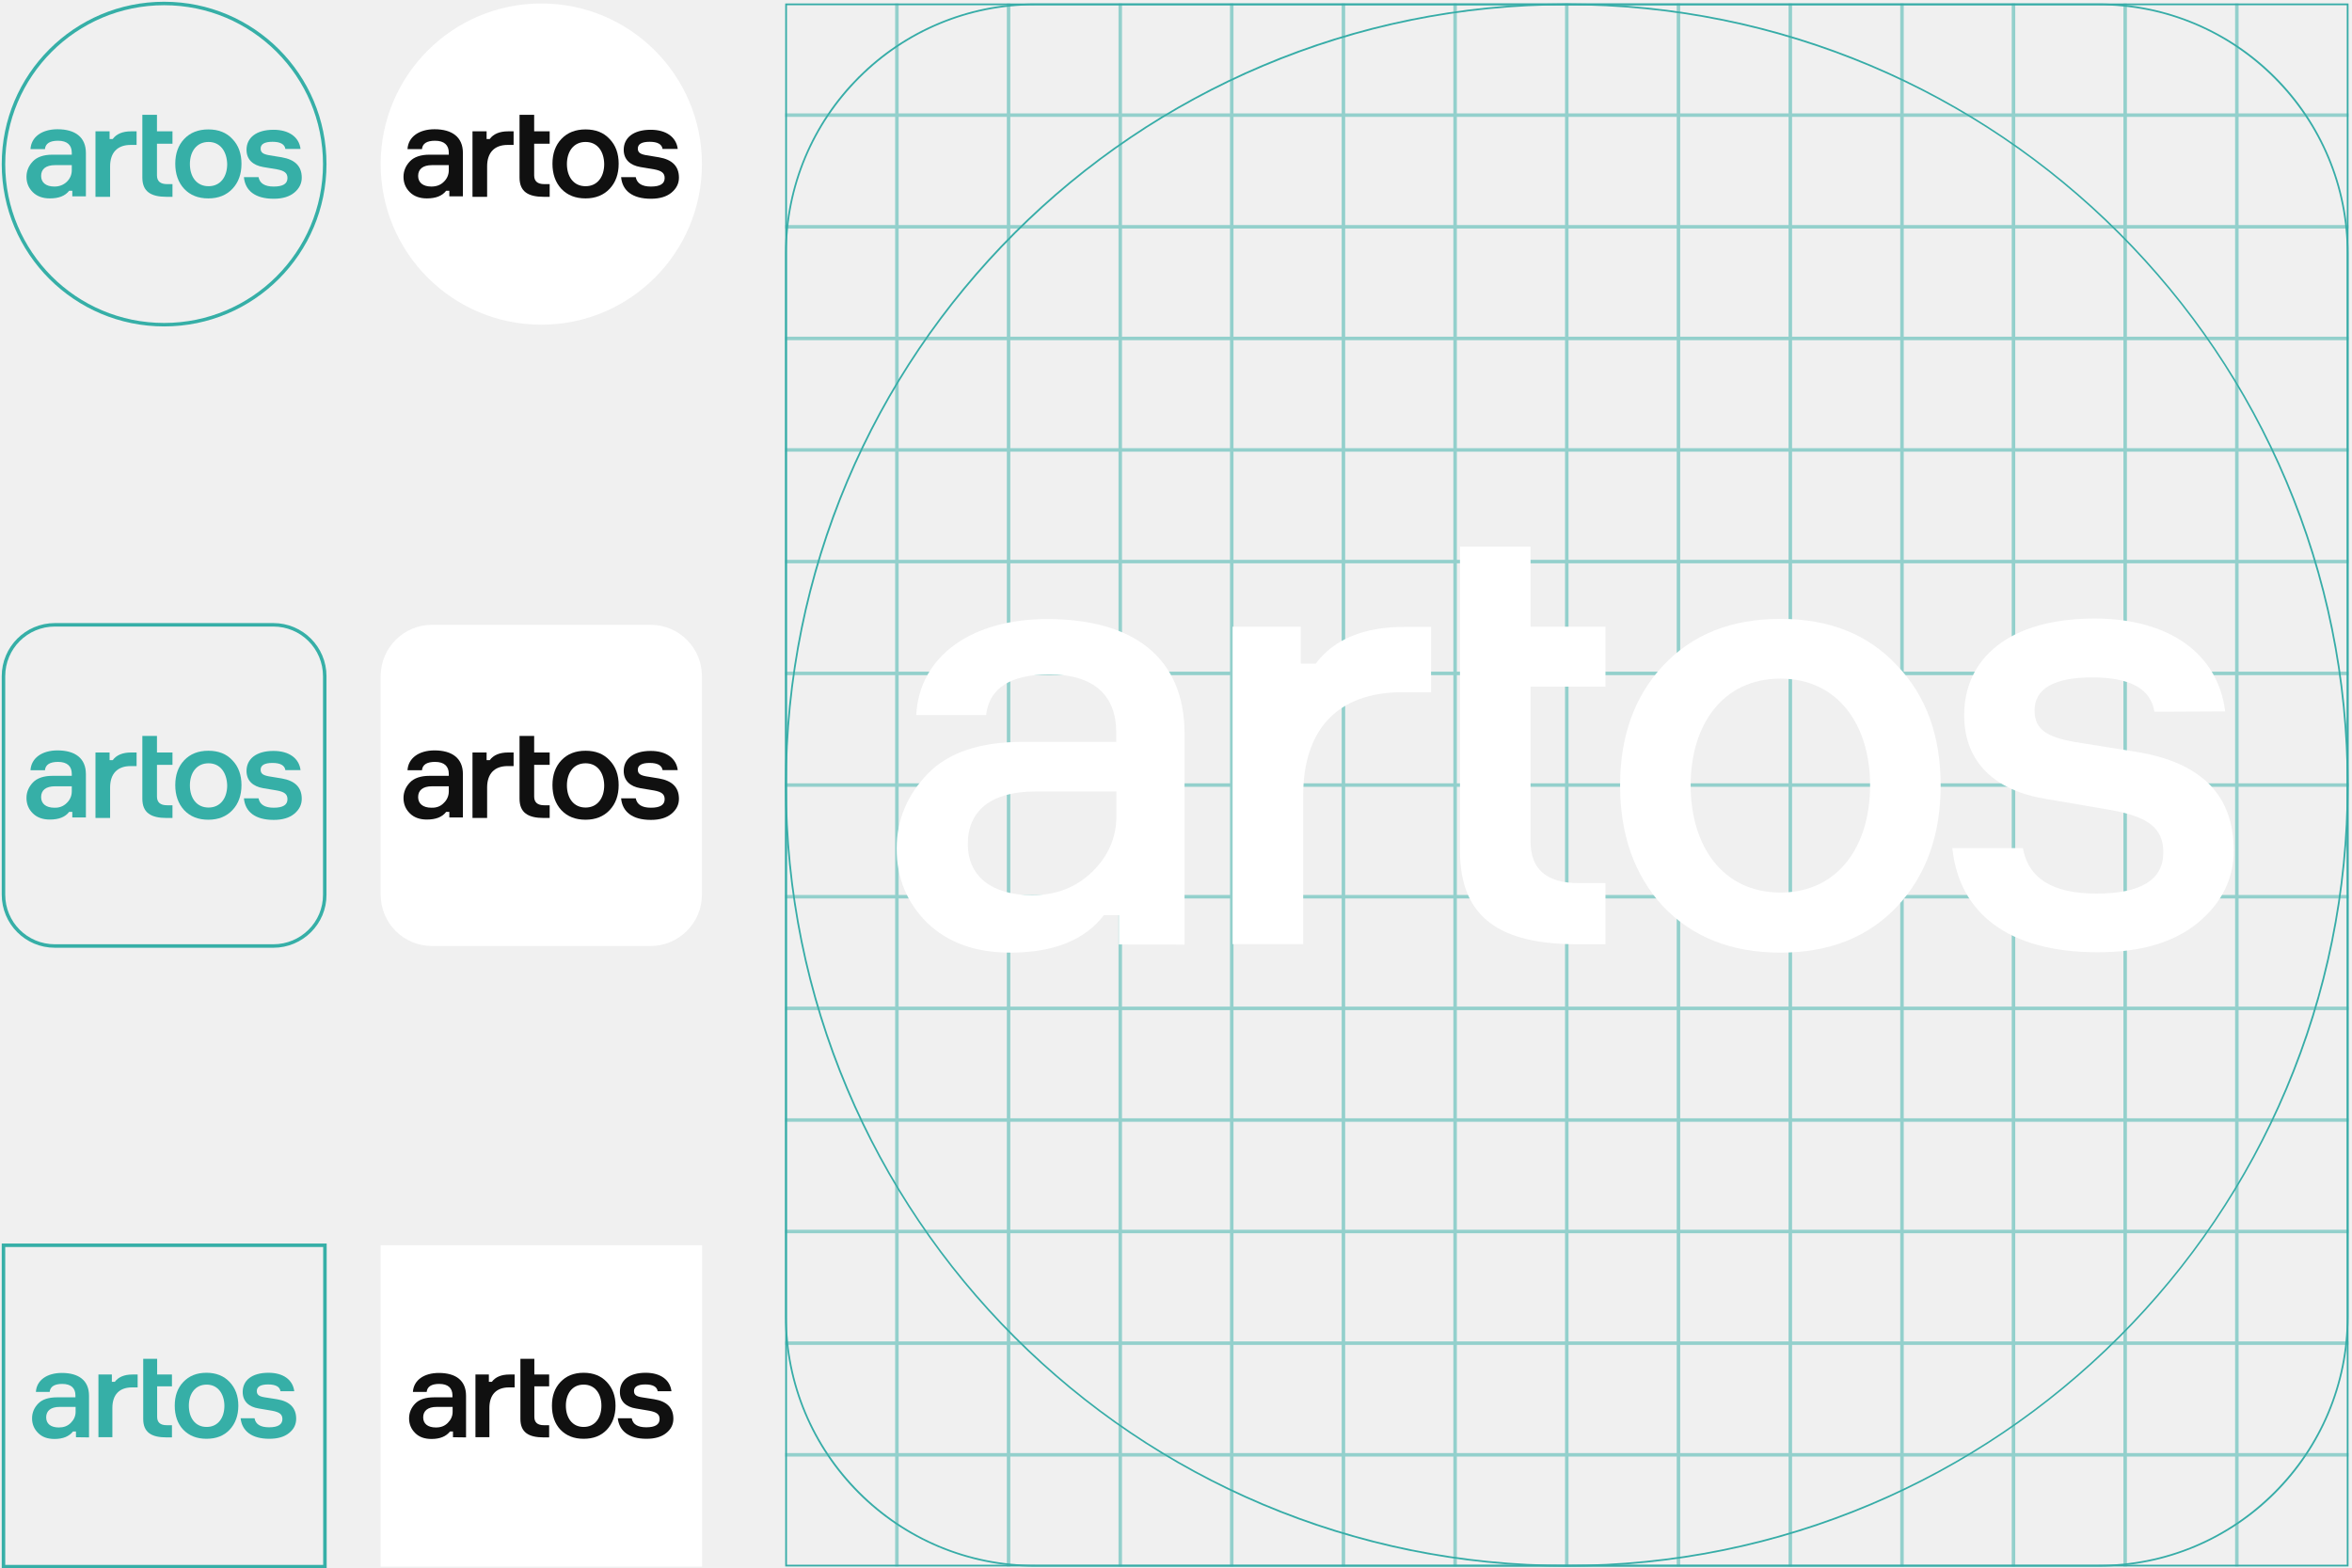
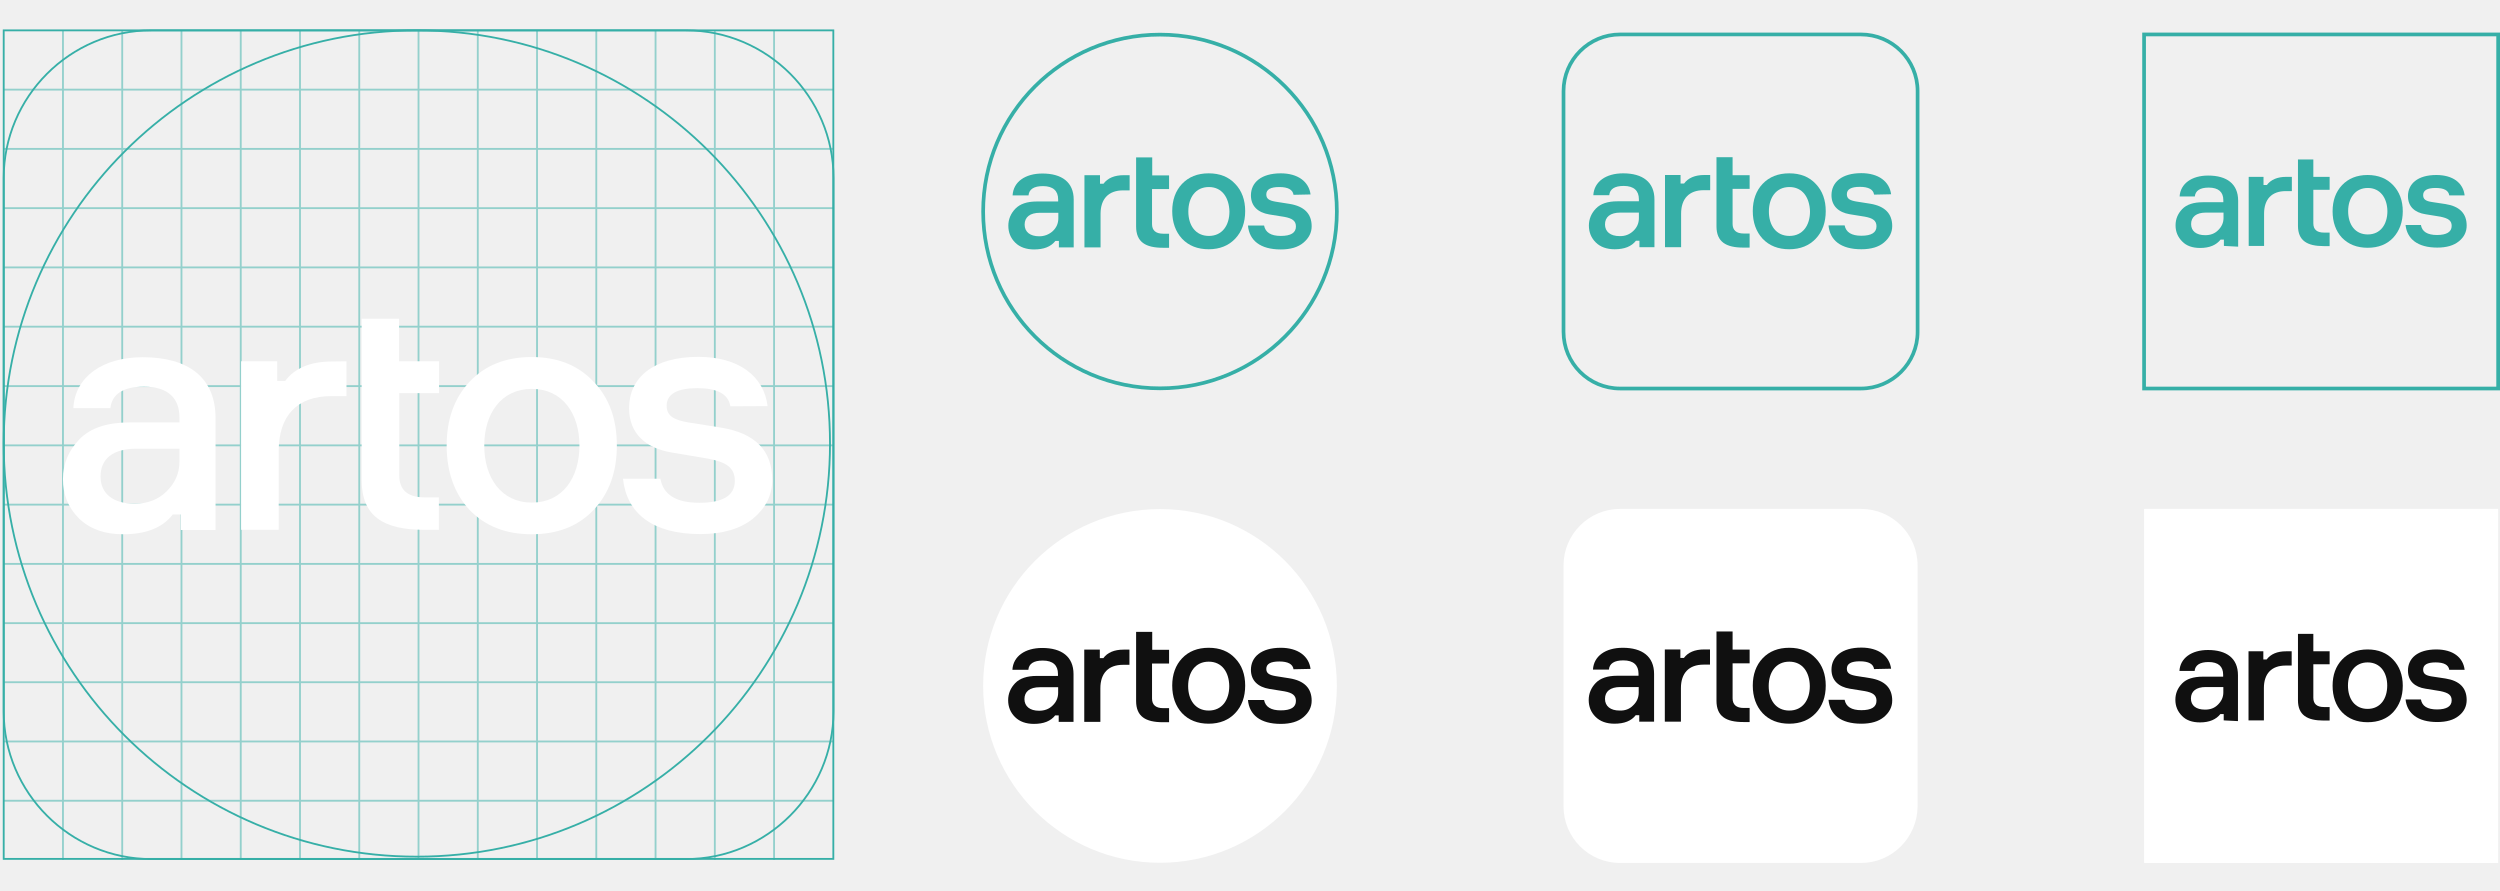
- <svg xmlns="http://www.w3.org/2000/svg" version="1.1" id="clearspace" x="0px" y="0px" viewBox="195 -170 1350 900" style="enable-background:new 195 -170 1350 900;" xml:space="preserve">
+ <svg xmlns="http://www.w3.org/2000/svg" version="1.1" id="clearspace" x="0px" y="0px" viewBox="-74 51 1350 480.9" style="enable-background:new -74 51 1350 480.9;" xml:space="preserve">
  <style type="text/css">
- 	.st0{fill:#36ACA7;}
- 	.st1{opacity:0.5;}
- 	.st2{fill:none;stroke:#36AFA7;stroke-width:2;stroke-miterlimit:10;}
- 	.st3{fill:#FFFFFF;}
- 	.st4{fill:#36AFA7;}
- 	.st5{fill:#101010;}
+ 	.st0{fill:none;stroke:#36AFA7;stroke-width:2;stroke-miterlimit:10;}
+ 	.st1{fill:#36AFA7;}
+ 	.st2{fill:#FFFFFF;}
+ 	.st3{fill:#101010;}
+ 	.st4{opacity:0.5;}
+ 	.st5{fill:none;stroke:#36AFA7;stroke-miterlimit:10;}
</style>
-   <g id="XMLID_31_">
-     <g id="XMLID_1524_">
-       <path id="XMLID_731_" class="st0" d="M1094.3-167c60.4,0,119,11.9,174.3,35.2c53.3,22.5,101.2,54.8,142.3,95.9    c41.1,41.1,73.4,89,95.9,142.3c23.3,55.2,35.2,113.9,35.2,174.3s-11.9,119-35.2,174.3c-22.5,53.3-54.8,101.2-95.9,142.3    c-41.1,41.1-89,73.4-142.3,95.9c-55.2,23.3-113.9,35.2-174.3,35.2c-60.4,0-119-11.9-174.3-35.2c-53.3-22.5-101.2-54.8-142.3-95.9    c-41.1-41.1-73.4-89-95.9-142.3c-23.3-55.2-35.2-113.9-35.2-174.3c0-60.4,11.9-119,35.2-174.3c22.6-53.4,54.9-101.2,96-142.3    c41.1-41.1,89-73.4,142.3-95.9C975.3-155.1,1033.9-167,1094.3-167 M1094.3-168c-247.8,0-448.7,200.9-448.7,448.7    s200.9,448.7,448.7,448.7s448.7-201,448.7-448.7S1342.1-168,1094.3-168L1094.3-168z" />
+   <g>
+     <g id="XMLID_1448_">
+       <circle id="XMLID_739_" class="st0" cx="552.4" cy="165.2" r="95.5" />
    </g>
-     <g id="XMLID_1523_">
-       <path id="XMLID_683_" class="st0" d="M1399.4-167c38.1,0,73.9,14.9,100.8,41.8c26.9,26.9,41.8,62.7,41.8,100.8v610.2    c0,38.1-14.9,73.9-41.8,100.8c-26.9,26.9-62.7,41.8-100.8,41.8H789.2c-38.1,0-73.9-14.9-100.8-41.8    c-26.9-26.9-41.8-62.7-41.8-100.8V-24.4c0-38.1,14.9-73.9,41.8-100.8c26.9-26.9,62.8-41.8,100.8-41.8H1399.4 M1399.4-168H789.2    c-79.3,0-143.6,64.3-143.6,143.6v610.2c0,79.3,64.3,143.6,143.6,143.6h610.2c79.3,0,143.6-64.3,143.6-143.6V-24.4    C1543-103.7,1478.7-168,1399.4-168L1399.4-168z" />
+     <g id="XMLID_1421_">
+       <g id="XMLID_1583_">
+         <path id="XMLID_1643_" class="st1" d="M497.8,184.7v-3.6h-1.9c-2.4,3.1-6.2,4.6-11.5,4.6c-4.2,0-7.7-1.2-10.2-3.7     c-2.5-2.5-3.7-5.5-3.7-9.1c0-3.5,1.3-6.6,3.8-9.2s6.4-3.9,11.6-3.9h11.5v-1.1c0-4.6-2.7-7.2-8.2-7.2c-4.9,0-7.5,1.7-7.8,5h-8.6     c0.4-7.3,6.8-11.8,16.1-11.8c10.5,0,16.9,4.7,16.9,14.1v25.8h-8.1L497.8,184.7L497.8,184.7z M494.5,175.8c2-1.9,3-4.2,3-6.9v-3     h-9.9c-5.5,0-8.3,2.4-8.3,6.4c0,3.9,2.9,6.3,7.9,6.3C490,178.6,492.5,177.6,494.5,175.8z" />
+         <path id="XMLID_1597_" class="st1" d="M536,145.7v8.1h-3.5c-7.9,0-12.2,4.6-12.2,12.7v18.1h-8.7v-39h8.4v4.6h1.9     c2.2-3,5.9-4.6,10.9-4.6H536z" />
+         <path id="XMLID_1595_" class="st1" d="M548.1,145.7h9.2v7.4h-9.2v18.9c0,3.4,2,5.2,6,5.2h3.2v7.6H554c-9.4,0-14.5-3.1-14.5-11.5     v-37.3h8.7V145.7z" />
+         <path id="XMLID_1592_" class="st1" d="M593,179.9c-3.5,3.7-8.3,5.7-14.3,5.7c-6,0-10.8-1.9-14.4-5.7c-3.5-3.8-5.3-8.8-5.3-14.9     c0-6,1.8-11,5.3-14.7c3.6-3.8,8.4-5.7,14.4-5.7c6,0,10.8,1.9,14.3,5.7c3.6,3.7,5.4,8.7,5.4,14.7     C598.4,171.1,596.6,176.1,593,179.9z M578.8,152c-7.2,0-11.1,5.7-11.1,13.2c0,7.5,3.9,13.2,11.1,13.2s11.1-5.7,11.1-13.2     C589.7,157.7,585.9,152,578.8,152z" />
+         <path id="XMLID_1584_" class="st1" d="M624.5,156.2c-0.4-2.8-3-4.2-7.7-4.2c-4.7,0-7,1.3-7,4c0,2.4,1.6,3.3,5,3.9l7.6,1.2     c7.9,1.3,11.9,5.3,11.9,12.1c0,3.4-1.5,6.4-4.5,8.9c-2.9,2.4-6.9,3.6-12.2,3.6c-11.1,0-17-4.9-17.7-12.9h8.7     c0.7,3.7,3.7,5.6,9,5.6c5.5,0,8.2-1.7,8.2-5.1c0-3-1.9-4.4-6.3-5.2l-8.1-1.3c-6.1-1-9.9-4.5-9.9-10.3c0-6.9,5.5-11.9,16.1-11.9     c9.3,0,15.2,4.5,16.1,11.4L624.5,156.2L624.5,156.2z" />
+       </g>
    </g>
-     <g id="XMLID_1478_" class="st1">
-       <line id="XMLID_1522_" class="st2" x1="645.7" y1="665.2" x2="1543" y2="665.2" />
-       <line id="XMLID_1521_" class="st2" x1="645.7" y1="601.1" x2="1543" y2="601.1" />
-       <line id="XMLID_1520_" class="st2" x1="645.7" y1="537" x2="1543" y2="537" />
-       <line id="XMLID_1519_" class="st2" x1="645.7" y1="473" x2="1543" y2="473" />
-       <line id="XMLID_1518_" class="st2" x1="645.7" y1="408.9" x2="1543" y2="408.9" />
-       <line id="XMLID_1517_" class="st2" x1="645.7" y1="344.8" x2="1543" y2="344.8" />
-       <line id="XMLID_1516_" class="st2" x1="645.7" y1="280.7" x2="1543" y2="280.7" />
-       <line id="XMLID_1515_" class="st2" x1="645.7" y1="216.6" x2="1543" y2="216.6" />
-       <line id="XMLID_1514_" class="st2" x1="645.7" y1="152.4" x2="1543" y2="152.4" />
-       <line id="XMLID_1513_" class="st2" x1="645.7" y1="88.3" x2="1543" y2="88.3" />
-       <line id="XMLID_1512_" class="st2" x1="645.7" y1="24.3" x2="1543" y2="24.3" />
-       <line id="XMLID_1511_" class="st2" x1="645.7" y1="-39.8" x2="1543" y2="-39.8" />
-       <line id="XMLID_1497_" class="st2" x1="645.7" y1="-103.9" x2="1543" y2="-103.9" />
-       <line id="XMLID_1496_" class="st2" x1="1478.9" y1="-168" x2="1478.9" y2="729.3" />
-       <line id="XMLID_1495_" class="st2" x1="1414.8" y1="-168" x2="1414.8" y2="729.3" />
-       <line id="XMLID_1491_" class="st2" x1="1350.7" y1="-168" x2="1350.7" y2="729.3" />
-       <line id="XMLID_1490_" class="st2" x1="1286.7" y1="-168" x2="1286.7" y2="729.3" />
-       <line id="XMLID_1489_" class="st2" x1="1222.6" y1="-168" x2="1222.6" y2="729.3" />
-       <line id="XMLID_1487_" class="st2" x1="1158.4" y1="-168" x2="1158.4" y2="729.3" />
-       <line id="XMLID_1486_" class="st2" x1="1094.3" y1="-168" x2="1094.3" y2="729.3" />
-       <line id="XMLID_1485_" class="st2" x1="1030.2" y1="-168" x2="1030.2" y2="729.3" />
-       <line id="XMLID_1483_" class="st2" x1="966.1" y1="-168" x2="966.1" y2="729.3" />
-       <line id="XMLID_1482_" class="st2" x1="902" y1="-168" x2="902" y2="729.3" />
-       <line id="XMLID_1481_" class="st2" x1="838" y1="-168" x2="838" y2="729.3" />
-       <line id="XMLID_1480_" class="st2" x1="773.9" y1="-168" x2="773.9" y2="729.3" />
-       <line id="XMLID_1479_" class="st2" x1="709.8" y1="-168" x2="709.8" y2="729.3" />
+   </g>
+   <g>
+     <g id="XMLID_796_">
+       <path id="XMLID_765_" class="st0" d="M930.9,260.8h-130c-17,0-30.6-13.7-30.6-30.6v-130c0-16.9,13.7-30.6,30.6-30.6h130    c16.9,0,30.6,13.7,30.6,30.6v130C961.5,247.1,947.8,260.8,930.9,260.8z" />
+     </g>
+     <g id="XMLID_757_">
+       <g id="XMLID_1598_">
+         <path id="XMLID_1663_" class="st1" d="M811.3,184.6V181h-1.9c-2.4,3.1-6.2,4.6-11.5,4.6c-4.2,0-7.7-1.2-10.2-3.7     c-2.5-2.5-3.7-5.5-3.7-9.1c0-3.5,1.3-6.6,3.8-9.2s6.4-3.9,11.6-3.9H811v-1.1c0-4.6-2.7-7.2-8.2-7.2c-4.9,0-7.5,1.7-7.8,5h-8.6     c0.4-7.3,6.8-11.8,16.1-11.8c10.5,0,16.9,4.7,16.9,14.1v25.8h-8.1V184.6L811.3,184.6z M808,175.7c2-1.9,3-4.2,3-6.9v-3H801     c-5.5,0-8.3,2.4-8.3,6.4c0,3.9,2.9,6.3,7.9,6.3C803.5,178.6,806,177.6,808,175.7z" />
+         <path id="XMLID_1661_" class="st1" d="M849.5,145.6v8.1H846c-7.9,0-12.2,4.6-12.2,12.7v18.1h-8.7v-39h8.4v4.6h1.9     c2.2-3,5.9-4.6,10.9-4.6H849.5z" />
+         <path id="XMLID_1604_" class="st1" d="M861.6,145.6h9.2v7.4h-9.2v18.9c0,3.4,2,5.2,6,5.2h3.2v7.6h-3.4c-9.4,0-14.5-3.1-14.5-11.5     v-37.3h8.7V145.6z" />
+         <path id="XMLID_1601_" class="st1" d="M906.5,179.9c-3.5,3.7-8.3,5.7-14.3,5.7c-6,0-10.8-1.9-14.4-5.7c-3.5-3.8-5.3-8.8-5.3-14.9     c0-6,1.8-11,5.3-14.7c3.6-3.8,8.4-5.7,14.4-5.7c6,0,10.8,1.9,14.3,5.7c3.6,3.7,5.4,8.7,5.4,14.7     C911.9,171.1,910.1,176.1,906.5,179.9z M892.3,152c-7.2,0-11.1,5.7-11.1,13.2s3.9,13.2,11.1,13.2s11.1-5.7,11.1-13.2     C903.2,157.7,899.4,152,892.3,152z" />
+         <path id="XMLID_1599_" class="st1" d="M938,156.1c-0.4-2.8-3-4.2-7.7-4.2c-4.7,0-7,1.3-7,4c0,2.4,1.6,3.3,5,3.9l7.6,1.2     c7.9,1.3,11.9,5.3,11.9,12.1c0,3.4-1.5,6.4-4.5,8.9c-2.9,2.4-6.9,3.6-12.2,3.6c-11.1,0-17-4.9-17.7-12.9h8.7     c0.7,3.7,3.7,5.6,9,5.6c5.5,0,8.2-1.7,8.2-5.1c0-3-1.9-4.4-6.3-5.2l-8.1-1.3c-6.1-1-9.9-4.5-9.9-10.3c0-6.9,5.5-11.9,16.1-11.9     c9.3,0,15.2,4.5,16.1,11.4L938,156.1L938,156.1z" />
+       </g>
+     </g>
+   </g>
+   <g>
+     <rect id="XMLID_791_" x="1083.8" y="69.6" class="st0" width="191.2" height="191.2" />
+     <g id="XMLID_671_">
+       <g id="XMLID_1631_">
+         <path id="XMLID_1657_" class="st1" d="M1126.9,183.8v-3.4h-1.8c-2.3,2.9-5.9,4.5-11,4.5c-4.1,0-7.4-1.1-9.7-3.5     c-2.4-2.4-3.6-5.3-3.6-8.7s1.2-6.3,3.6-8.8c2.4-2.5,6.2-3.7,11.2-3.7h11v-1.1c0-4.4-2.6-6.8-7.9-6.8c-4.7,0-7.2,1.7-7.5,4.8h-8.2     c0.4-6.9,6.5-11.3,15.4-11.3c10.1,0,16.2,4.5,16.2,13.6v24.8L1126.9,183.8L1126.9,183.8L1126.9,183.8z M1123.8,175.3     c1.9-1.9,2.9-4,2.9-6.6v-2.9h-9.5c-5.2,0-8,2.3-8,6.2c0,3.8,2.8,6,7.6,6C1119.6,178,1121.9,177.2,1123.8,175.3z" />
+         <path id="XMLID_1655_" class="st1" d="M1163.6,146.5v7.7h-3.3c-7.6,0-11.7,4.4-11.7,12.2v17.4h-8.3v-37.3h8v4.4h1.8     c2.2-2.9,5.7-4.4,10.5-4.4H1163.6L1163.6,146.5z" />
+         <path id="XMLID_1653_" class="st1" d="M1175.2,146.5h8.8v7h-8.8v18.1c0,3.3,1.9,5,5.7,5h3.1v7.3h-3.2c-9,0-13.9-3-13.9-11v-35.8     h8.3V146.5z" />
+         <path id="XMLID_1634_" class="st1" d="M1218.3,179.4c-3.4,3.6-8,5.4-13.8,5.4c-5.8,0-10.4-1.9-13.8-5.4     c-3.4-3.6-5.1-8.5-5.1-14.3c0-5.8,1.7-10.5,5.1-14.1c3.4-3.6,8-5.5,13.8-5.5c5.8,0,10.4,1.9,13.8,5.5s5.2,8.3,5.2,14.1     C1223.5,170.9,1221.7,175.7,1218.3,179.4z M1204.6,152.5c-6.8,0-10.6,5.5-10.6,12.5c0,7.2,3.7,12.6,10.6,12.6s10.6-5.5,10.6-12.6     C1215.1,158,1211.4,152.5,1204.6,152.5z" />
+         <path id="XMLID_1632_" class="st1" d="M1248.6,156.5c-0.4-2.7-2.9-4-7.4-4c-4.5,0-6.7,1.3-6.7,3.9c0,2.3,1.5,3.2,4.8,3.7l7.3,1.1     c7.6,1.2,11.4,5.1,11.4,11.6c0,3.3-1.3,6.2-4.2,8.5c-2.8,2.3-6.7,3.4-11.7,3.4c-10.6,0-16.3-4.7-17.1-12.2h8.3     c0.6,3.6,3.5,5.4,8.7,5.4c5.2,0,7.9-1.7,7.9-4.9c0-2.9-1.8-4.1-6.1-5l-8-1.3c-5.9-0.9-9.5-4.2-9.5-9.8c0-6.7,5.3-11.4,15.3-11.4     c8.9,0,14.5,4.2,15.3,11L1248.6,156.5L1248.6,156.5z" />
+       </g>
+     </g>
+   </g>
+   <g>
+     <g id="XMLID_669_">
+       <circle id="XMLID_670_" class="st2" cx="552.4" cy="421.4" r="95.5" />
+     </g>
+     <g id="XMLID_662_">
+       <g id="XMLID_663_">
+         <path id="XMLID_668_" class="st3" d="M497.7,440.9v-3.6h-1.9c-2.4,3.1-6.2,4.6-11.5,4.6c-4.2,0-7.7-1.2-10.2-3.7     s-3.7-5.5-3.7-9.1c0-3.5,1.3-6.6,3.8-9.2c2.5-2.6,6.4-3.9,11.6-3.9h11.5v-1.1c0-4.6-2.7-7.2-8.2-7.2c-4.9,0-7.5,1.7-7.8,5h-8.6     c0.4-7.3,6.8-11.8,16.1-11.8c10.5,0,16.9,4.7,16.9,14.1v25.8h-8.1L497.7,440.9L497.7,440.9z M494.4,432c2-1.9,3-4.2,3-6.9v-3     h-9.9c-5.5,0-8.3,2.4-8.3,6.4c0,3.9,2.9,6.3,7.9,6.3C490,434.8,492.5,433.9,494.4,432z" />
+         <path id="XMLID_667_" class="st3" d="M535.9,401.9v8.1h-3.5c-7.9,0-12.2,4.6-12.2,12.7v18.1h-8.7v-39h8.4v4.6h1.9     c2.2-3,5.9-4.6,10.9-4.6H535.9z" />
+         <path id="XMLID_666_" class="st3" d="M548.1,401.9h9.2v7.4h-9.2v18.9c0,3.4,2,5.2,6,5.2h3.2v7.6H554c-9.4,0-14.5-3.1-14.5-11.5     v-37.3h8.7V401.9z" />
+         <path id="XMLID_665_" class="st3" d="M593,436.1c-3.5,3.7-8.3,5.7-14.3,5.7s-10.8-1.9-14.4-5.7c-3.5-3.8-5.3-8.8-5.3-14.9     c0-6,1.8-11,5.3-14.7c3.6-3.8,8.4-5.7,14.4-5.7c6,0,10.8,1.9,14.3,5.7c3.6,3.7,5.4,8.7,5.4,14.7     C598.4,427.3,596.6,432.3,593,436.1z M578.7,408.3c-7.2,0-11.1,5.7-11.1,13.2c0,7.5,3.9,13.2,11.1,13.2s11.1-5.7,11.1-13.2     C589.7,414,585.9,408.3,578.7,408.3z" />
+         <path id="XMLID_664_" class="st3" d="M624.5,412.4c-0.4-2.8-3-4.2-7.7-4.2c-4.7,0-7,1.3-7,4c0,2.4,1.6,3.3,5,3.9l7.6,1.2     c7.9,1.3,11.9,5.3,11.9,12.1c0,3.4-1.5,6.4-4.5,8.9c-2.9,2.4-6.9,3.6-12.2,3.6c-11.1,0-17-4.9-17.7-12.9h8.7     c0.7,3.7,3.7,5.6,9,5.6c5.5,0,8.2-1.7,8.2-5.1c0-3-1.9-4.4-6.3-5.2l-8.1-1.3c-6.1-1-9.9-4.5-9.9-10.3c0-6.9,5.5-11.9,16.1-11.9     c9.3,0,15.2,4.5,16.1,11.4L624.5,412.4L624.5,412.4z" />
+       </g>
+     </g>
+   </g>
+   <g>
+     <g id="XMLID_660_">
+       <path id="XMLID_661_" class="st2" d="M930.9,517h-130c-17,0-30.6-13.7-30.6-30.6v-130c0-16.9,13.7-30.6,30.6-30.6h130    c16.9,0,30.6,13.7,30.6,30.6v130C961.4,503.3,947.7,517,930.9,517z" />
+     </g>
+     <g id="XMLID_18_">
+       <g id="XMLID_10_">
+         <path id="XMLID_659_" class="st3" d="M811.2,440.8v-3.6h-1.9c-2.4,3.1-6.2,4.6-11.5,4.6c-4.2,0-7.7-1.2-10.2-3.7     s-3.7-5.5-3.7-9.1c0-3.5,1.3-6.6,3.8-9.2c2.5-2.6,6.4-3.9,11.6-3.9h11.5v-1.1c0-4.6-2.7-7.2-8.2-7.2c-4.9,0-7.5,1.7-7.8,5h-8.6     c0.4-7.3,6.8-11.8,16.1-11.8c10.5,0,16.9,4.7,16.9,14.1v25.8h-8.1L811.2,440.8L811.2,440.8z M807.9,431.9c2-1.9,3-4.2,3-6.9v-3     h-9.9c-5.5,0-8.3,2.4-8.3,6.4c0,3.9,2.9,6.3,7.9,6.3C803.5,434.8,806,433.9,807.9,431.9z" />
+         <path id="XMLID_658_" class="st3" d="M849.4,401.8v8.1h-3.5c-7.9,0-12.2,4.6-12.2,12.7v18.1H825v-39h8.4v4.6h1.9     c2.2-3,5.9-4.6,10.9-4.6H849.4z" />
+         <path id="XMLID_657_" class="st3" d="M861.6,401.8h9.2v7.4h-9.2v18.9c0,3.4,2,5.2,6,5.2h3.2v7.6h-3.4c-9.4,0-14.5-3.1-14.5-11.5     V392h8.7V401.8z" />
+         <path id="XMLID_627_" class="st3" d="M906.5,436.1c-3.5,3.7-8.3,5.7-14.3,5.7s-10.8-1.9-14.4-5.7c-3.5-3.8-5.3-8.8-5.3-14.9     c0-6,1.8-11,5.3-14.7c3.6-3.8,8.4-5.7,14.4-5.7c6,0,10.8,1.9,14.3,5.7c3.6,3.7,5.4,8.7,5.4,14.7     C911.9,427.3,910.1,432.3,906.5,436.1z M892.2,408.3c-7.2,0-11.1,5.7-11.1,13.2s3.9,13.2,11.1,13.2s11.1-5.7,11.1-13.2     C903.2,414,899.4,408.3,892.2,408.3z" />
+         <path id="XMLID_625_" class="st3" d="M938,412.3c-0.4-2.8-3-4.2-7.7-4.2c-4.7,0-7,1.3-7,4c0,2.4,1.6,3.3,5,3.9l7.6,1.2     c7.9,1.3,11.9,5.3,11.9,12.1c0,3.4-1.5,6.4-4.5,8.9c-2.9,2.4-6.9,3.6-12.2,3.6c-11.1,0-17-4.9-17.7-12.9h8.7     c0.7,3.7,3.7,5.6,9,5.6c5.5,0,8.2-1.7,8.2-5.1c0-3-1.9-4.4-6.3-5.2l-8.1-1.3c-6.1-1-9.9-4.5-9.9-10.3c0-6.9,5.5-11.9,16.1-11.9     c9.3,0,15.2,4.5,16.1,11.4L938,412.3L938,412.3z" />
+       </g>
+     </g>
+   </g>
+   <g>
+     <rect id="XMLID_16_" x="1083.8" y="325.8" class="st2" width="191.2" height="191.2" />
+     <g id="XMLID_1_">
+       <g id="XMLID_5_">
+         <path id="XMLID_9_" class="st3" d="M1126.8,440v-3.4h-1.8c-2.3,2.9-5.9,4.5-11,4.5c-4.1,0-7.4-1.1-9.7-3.5     c-2.4-2.4-3.6-5.3-3.6-8.7c0-3.4,1.2-6.3,3.6-8.8c2.4-2.5,6.2-3.7,11.2-3.7h11v-1.1c0-4.4-2.6-6.8-7.9-6.8     c-4.7,0-7.2,1.7-7.5,4.8h-8.2c0.4-6.9,6.5-11.3,15.4-11.3c10.1,0,16.2,4.5,16.2,13.6v24.8L1126.8,440L1126.8,440L1126.8,440z      M1123.7,431.5c1.9-1.9,2.9-4,2.9-6.6V422h-9.5c-5.2,0-8,2.3-8,6.2c0,3.8,2.8,6,7.6,6C1119.6,434.2,1121.8,433.4,1123.7,431.5z" />
+         <path id="XMLID_6_" class="st3" d="M1163.5,402.7v7.7h-3.3c-7.6,0-11.7,4.4-11.7,12.2V440h-8.3v-37.3h8v4.4h1.8     c2.2-2.9,5.7-4.4,10.5-4.4H1163.5L1163.5,402.7z" />
+         <path id="XMLID_7_" class="st3" d="M1175.2,402.7h8.8v7h-8.8v18.1c0,3.3,1.9,5,5.7,5h3.1v7.3h-3.2c-9,0-13.9-3-13.9-11v-35.8h8.3     V402.7z" />
+         <path id="XMLID_8_" class="st3" d="M1218.3,435.6c-3.4,3.6-8,5.4-13.8,5.4s-10.4-1.9-13.8-5.4c-3.4-3.6-5.1-8.5-5.1-14.3     c0-5.8,1.7-10.5,5.1-14.1c3.4-3.6,8-5.5,13.8-5.5s10.4,1.9,13.8,5.5c3.4,3.6,5.2,8.3,5.2,14.1     C1223.5,427.1,1221.7,431.9,1218.3,435.6z M1204.5,408.7c-6.8,0-10.6,5.5-10.6,12.5c0,7.2,3.7,12.6,10.6,12.6s10.6-5.5,10.6-12.6     C1215.1,414.2,1211.4,408.7,1204.5,408.7z" />
+         <path id="XMLID_12_" class="st3" d="M1248.6,412.7c-0.4-2.7-2.9-4-7.4-4c-4.5,0-6.7,1.3-6.7,3.9c0,2.3,1.5,3.2,4.8,3.7l7.3,1.1     c7.6,1.2,11.4,5.1,11.4,11.6c0,3.3-1.3,6.2-4.2,8.5c-2.8,2.3-6.7,3.4-11.7,3.4c-10.6,0-16.3-4.7-17.1-12.2h8.3     c0.6,3.6,3.5,5.4,8.7,5.4c5.2,0,7.9-1.7,7.9-4.9c0-2.9-1.8-4.1-6.1-5l-8-1.3c-5.9-0.9-9.5-4.2-9.5-9.8c0-6.7,5.3-11.4,15.3-11.4     c8.9,0,14.5,4.2,15.3,11L1248.6,412.7L1248.6,412.7z" />
+       </g>
+     </g>
+   </g>
+   <g>
+     <g id="XMLID_1478_" class="st4">
+       <line id="XMLID_1522_" class="st5" x1="-72" y1="483.4" x2="376" y2="483.4" />
+       <line id="XMLID_1521_" class="st5" x1="-72" y1="451.4" x2="376" y2="451.4" />
+       <line id="XMLID_1520_" class="st5" x1="-72" y1="419.4" x2="376" y2="419.4" />
+       <line id="XMLID_1519_" class="st5" x1="-72" y1="387.5" x2="376" y2="387.5" />
+       <line id="XMLID_1518_" class="st5" x1="-72" y1="355.5" x2="376" y2="355.5" />
+       <line id="XMLID_1517_" class="st5" x1="-72" y1="323.5" x2="376" y2="323.5" />
+       <line id="XMLID_1516_" class="st5" x1="-72" y1="291.5" x2="376" y2="291.5" />
+       <line id="XMLID_1515_" class="st5" x1="-72" y1="259.5" x2="376" y2="259.5" />
+       <line id="XMLID_1514_" class="st5" x1="-72" y1="227.4" x2="376" y2="227.4" />
+       <line id="XMLID_1513_" class="st5" x1="-72" y1="195.4" x2="376" y2="195.4" />
+       <line id="XMLID_1512_" class="st5" x1="-72" y1="163.4" x2="376" y2="163.4" />
+       <line id="XMLID_1511_" class="st5" x1="-72" y1="131.4" x2="376" y2="131.4" />
+       <line id="XMLID_1497_" class="st5" x1="-72" y1="99.4" x2="376" y2="99.4" />
+       <line id="XMLID_1496_" class="st5" x1="344" y1="67.4" x2="344" y2="515.4" />
+       <line id="XMLID_1495_" class="st5" x1="312" y1="67.4" x2="312" y2="515.4" />
+       <line id="XMLID_1491_" class="st5" x1="280" y1="67.4" x2="280" y2="515.4" />
+       <line id="XMLID_1490_" class="st5" x1="248" y1="67.4" x2="248" y2="515.4" />
+       <line id="XMLID_1489_" class="st5" x1="216" y1="67.4" x2="216" y2="515.4" />
+       <line id="XMLID_1487_" class="st5" x1="184" y1="67.4" x2="184" y2="515.4" />
+       <line id="XMLID_1486_" class="st5" x1="152" y1="67.4" x2="152" y2="515.4" />
+       <line id="XMLID_1485_" class="st5" x1="120" y1="67.4" x2="120" y2="515.4" />
+       <line id="XMLID_1483_" class="st5" x1="88" y1="67.4" x2="88" y2="515.4" />
+       <line id="XMLID_1482_" class="st5" x1="56" y1="67.4" x2="56" y2="515.4" />
+       <line id="XMLID_1481_" class="st5" x1="24" y1="67.4" x2="24" y2="515.4" />
+       <line id="XMLID_1480_" class="st5" x1="-8" y1="67.4" x2="-8" y2="515.4" />
+       <line id="XMLID_1479_" class="st5" x1="-40" y1="67.4" x2="-40" y2="515.4" />
    </g>
    <g id="XMLID_1451_">
      <g id="XMLID_1575_">
-         <path id="XMLID_1648_" class="st3" d="M837.2,372.2v-16.8h-8.6c-11.1,14.4-29,21.5-53.7,21.5c-20,0-35.8-5.7-47.7-17.1     c-11.9-11.9-17.5-25.8-17.5-42.7c0-16.5,6.1-30.8,17.9-43c11.9-12.2,30.1-18.2,54.4-18.2h53.7v-5.4c0-21.1-12.6-33.3-38.3-33.3     c-22.4,0-34.6,7.8-36.4,23.3h-40.1c1.8-34,31.9-55.1,75.2-55.1c49.1,0,78.8,21.8,78.8,65.9v121L837.2,372.2L837.2,372.2z      M821.8,330.6c9.3-9,14-19.7,14-32.2v-14h-46.6c-25.4,0-38.7,11.1-38.7,30.1c0,18.6,13.7,29.4,36.9,29.4     C801,343.9,812.5,339.6,821.8,330.6z" />
-         <path id="XMLID_1646_" class="st3" d="M1016.4,189.8v37.6h-16.5c-36.9,0-56.9,21.1-56.9,59.4V372h-40.5V189.8h39.1V211h8.6     c10.4-14,27.6-21.1,50.8-21.1h15.4V189.8z" />
-         <path id="XMLID_1581_" class="st3" d="M1073.5,189.8h43v34.4h-43V313c0,16.2,9.3,24,27.9,24h15.1v35.1h-15.8     c-44.1,0-67.7-14.7-67.7-53.7V143.8h40.5V189.8L1073.5,189.8z" />
-         <path id="XMLID_1578_" class="st3" d="M1283.9,350.4c-16.5,17.5-38.7,26.5-67,26.5s-50.5-9-67.3-26.5     c-16.5-17.9-24.7-41.2-24.7-69.5s8.3-51.2,24.7-68.8c16.8-17.9,39.1-26.8,67.3-26.8c28.3,0,50.5,9,67,26.8     c16.8,17.5,25,40.5,25,68.8S1300.7,332.4,1283.9,350.4z M1216.9,219.6c-33.3,0-51.5,26.8-51.5,61.2c0,34.7,18.2,61.6,51.5,61.6     c33.3,0,51.5-26.8,51.5-61.6C1268.4,246.5,1250.2,219.6,1216.9,219.6z" />
-         <path id="XMLID_1576_" class="st3" d="M1431.6,238.6c-2.2-13.3-14-19.7-35.8-19.7c-21.8,0-33,6.5-33,18.9     c0,11.1,7.2,15.4,23.3,18.2l35.5,5.7c36.9,6.1,55.5,24.7,55.5,56.6c0,16.2-6.8,30.1-20.7,41.6c-13.7,11.1-32.6,16.8-57.3,16.8     c-51.5,0-79.6-22.5-83.5-59.8h40.5c3.2,17.5,17.1,26.1,42.3,26.1c25.4,0,38.3-7.9,38.3-23.6c0-14-8.6-20.4-29.7-24.3l-38-6.5     c-28.6-4.7-46.6-20.7-46.6-48c0-32.6,25.8-55.5,74.9-55.5c43.4,0,70.9,20.7,74.9,53.3L1431.6,238.6L1431.6,238.6z" />
+         <path id="XMLID_1648_" class="st2" d="M23.6,337.2v-8.4h-4.3c-5.5,7.2-14.5,10.7-26.8,10.7c-10,0-17.9-2.8-23.8-8.5     c-5.9-5.9-8.7-12.9-8.7-21.3c0-8.2,3-15.4,8.9-21.5c5.9-6.1,15-9.1,27.2-9.1h26.8v-2.7c0-10.5-6.3-16.6-19.1-16.6     c-11.2,0-17.3,3.9-18.2,11.6h-20c0.9-17,15.9-27.5,37.5-27.5c24.5,0,39.3,10.9,39.3,32.9v60.4L23.6,337.2L23.6,337.2z      M15.9,316.4c4.6-4.5,7-9.8,7-16.1v-7H-0.4c-12.7,0-19.3,5.5-19.3,15c0,9.3,6.8,14.7,18.4,14.7C5.5,323,11.3,320.9,15.9,316.4z" />
+         <path id="XMLID_1646_" class="st2" d="M113.1,246.1v18.8h-8.2c-18.4,0-28.4,10.5-28.4,29.7v42.5H56.2v-91h19.5v10.6H80     c5.2-7,13.8-10.5,25.4-10.5L113.1,246.1L113.1,246.1L113.1,246.1z" />
+         <path id="XMLID_1581_" class="st2" d="M141.6,246.1h21.5v17.2h-21.5v44.3c0,8.1,4.6,12,13.9,12h7.5v17.5h-7.9     c-22,0-33.8-7.3-33.8-26.8v-87.2h20.2V246.1L141.6,246.1z" />
+         <path id="XMLID_1578_" class="st2" d="M246.6,326.3c-8.2,8.7-19.3,13.2-33.5,13.2s-25.2-4.5-33.6-13.2     c-8.2-8.9-12.3-20.6-12.3-34.7c0-14.1,4.1-25.6,12.3-34.4c8.4-8.9,19.5-13.4,33.6-13.4c14.1,0,25.2,4.5,33.5,13.4     c8.4,8.7,12.5,20.2,12.5,34.4S255,317.3,246.6,326.3z M213.2,261c-16.6,0-25.7,13.4-25.7,30.6c0,17.3,9.1,30.8,25.7,30.8     s25.7-13.4,25.7-30.8C238.9,274.4,229.8,261,213.2,261z" />
+         <path id="XMLID_1576_" class="st2" d="M320.4,270.4c-1.1-6.6-7-9.8-17.9-9.8S286,263.9,286,270c0,5.5,3.6,7.7,11.6,9.1l17.7,2.8     c18.4,3,27.7,12.3,27.7,28.3c0,8.1-3.4,15-10.3,20.8c-6.8,5.5-16.3,8.4-28.6,8.4c-25.7,0-39.7-11.2-41.7-29.9h20.2     c1.6,8.7,8.5,13,21.1,13c12.7,0,19.1-3.9,19.1-11.8c0-7-4.3-10.2-14.8-12.1l-19-3.2c-14.3-2.3-23.3-10.3-23.3-24     c0-16.3,12.9-27.7,37.4-27.7c21.7,0,35.4,10.3,37.4,26.6L320.4,270.4L320.4,270.4z" />
      </g>
    </g>
-     <g id="XMLID_1450_">
-       <path id="XMLID_682_" class="st0" d="M1542-167v895.3H646.7V-167H1542 M1543-168H645.7v897.3H1543V-168L1543-168z" />
-     </g>
-     <g id="XMLID_1448_">
-       <circle id="XMLID_739_" class="st2" cx="289.2" cy="-75.8" r="92.2" />
-     </g>
-     <g id="XMLID_1421_">
-       <g id="XMLID_1583_">
-         <path id="XMLID_1643_" class="st4" d="M236.5-57v-3.5h-1.8c-2.3,3-6,4.4-11.1,4.4c-4.1,0-7.4-1.2-9.8-3.6s-3.6-5.3-3.6-8.8     c0-3.4,1.3-6.4,3.7-8.9s6.2-3.8,11.2-3.8h11.1v-1.1c0-4.4-2.6-6.9-7.9-6.9c-4.7,0-7.2,1.6-7.5,4.8h-8.3c0.4-7,6.6-11.4,15.5-11.4     c10.1,0,16.3,4.5,16.3,13.6v24.9h-7.8L236.5-57L236.5-57z M233.3-65.6c1.9-1.8,2.9-4.1,2.9-6.7v-2.9h-9.6c-5.3,0-8,2.3-8,6.2     c0,3.8,2.8,6.1,7.6,6.1C229-62.9,231.4-63.8,233.3-65.6z" />
-         <path id="XMLID_1597_" class="st4" d="M273.4-94.6v7.8H270c-7.6,0-11.8,4.4-11.8,12.3V-57h-8.4v-37.6h8.1v4.4h1.8     c2.1-2.9,5.7-4.4,10.5-4.4H273.4z" />
-         <path id="XMLID_1595_" class="st4" d="M285.1-94.6h8.9v7.1h-8.9v18.2c0,3.3,1.9,5,5.8,5h3.1v7.3h-3.3c-9.1,0-14-3-14-11.1v-36     h8.4V-94.6z" />
-         <path id="XMLID_1592_" class="st4" d="M328.4-61.6c-3.4,3.6-8,5.5-13.8,5.5s-10.4-1.8-13.9-5.5c-3.4-3.7-5.1-8.5-5.1-14.4     c0-5.8,1.7-10.6,5.1-14.2c3.5-3.7,8.1-5.5,13.9-5.5s10.4,1.8,13.8,5.5c3.5,3.6,5.2,8.4,5.2,14.2     C333.6-70.1,331.9-65.3,328.4-61.6z M314.7-88.5c-6.9,0-10.7,5.5-10.7,12.7s3.8,12.7,10.7,12.7c6.9,0,10.7-5.5,10.7-12.7     C325.2-83,321.5-88.5,314.7-88.5z" />
-         <path id="XMLID_1584_" class="st4" d="M358.8-84.5c-0.4-2.7-2.9-4.1-7.4-4.1s-6.8,1.3-6.8,3.9c0,2.3,1.5,3.2,4.8,3.8l7.3,1.2     c7.6,1.3,11.5,5.1,11.5,11.7c0,3.3-1.4,6.2-4.3,8.6c-2.8,2.3-6.7,3.5-11.8,3.5c-10.7,0-16.4-4.7-17.1-12.4h8.4     c0.7,3.6,3.6,5.4,8.7,5.4c5.3,0,7.9-1.6,7.9-4.9c0-2.9-1.8-4.2-6.1-5l-7.8-1.3c-5.9-1-9.6-4.3-9.6-9.9c0-6.7,5.3-11.5,15.5-11.5     c9,0,14.7,4.3,15.5,11L358.8-84.5L358.8-84.5z" />
-       </g>
-     </g>
-     <g id="XMLID_796_">
-       <path id="XMLID_765_" class="st2" d="M351.9,373.1H226.5c-16.4,0-29.5-13.2-29.5-29.5V218.2c0-16.3,13.2-29.5,29.5-29.5h125.4    c16.3,0,29.5,13.2,29.5,29.5v125.4C381.5,359.9,368.2,373.1,351.9,373.1z" />
-     </g>
-     <g id="XMLID_757_">
-       <g id="XMLID_1598_">
-         <path id="XMLID_1663_" class="st4" d="M236.5,299.6v-3.5h-1.8c-2.3,3-6,4.4-11.1,4.4c-4.1,0-7.4-1.2-9.8-3.6s-3.6-5.3-3.6-8.8     c0-3.4,1.3-6.4,3.7-8.9s6.2-3.8,11.2-3.8h11.1v-1.1c0-4.4-2.6-6.9-7.9-6.9c-4.7,0-7.2,1.6-7.5,4.8h-8.3c0.4-7,6.6-11.4,15.5-11.4     c10.1,0,16.3,4.5,16.3,13.6v24.9h-7.8L236.5,299.6L236.5,299.6z M233.3,291c1.9-1.8,2.9-4.1,2.9-6.7v-2.9h-9.6     c-5.3,0-8,2.3-8,6.2c0,3.8,2.8,6.1,7.6,6.1C229,293.8,231.4,292.9,233.3,291z" />
-         <path id="XMLID_1661_" class="st4" d="M273.4,262v7.8H270c-7.6,0-11.8,4.4-11.8,12.3v17.5h-8.4V262h8.1v4.4h1.8     c2.1-2.9,5.7-4.4,10.5-4.4H273.4z" />
-         <path id="XMLID_1604_" class="st4" d="M285.1,262h8.9v7.1h-8.9v18.2c0,3.3,1.9,5,5.8,5h3.1v7.3h-3.3c-9.1,0-14-3-14-11.1v-36h8.4     V262z" />
-         <path id="XMLID_1601_" class="st4" d="M328.4,295.1c-3.4,3.6-8,5.5-13.8,5.5s-10.4-1.8-13.9-5.5c-3.4-3.7-5.1-8.5-5.1-14.4     c0-5.8,1.7-10.6,5.1-14.2c3.5-3.7,8.1-5.5,13.9-5.5s10.4,1.8,13.8,5.5c3.5,3.6,5.2,8.4,5.2,14.2     C333.6,286.6,331.9,291.4,328.4,295.1z M314.7,268.2c-6.9,0-10.7,5.5-10.7,12.7s3.8,12.7,10.7,12.7c6.9,0,10.7-5.5,10.7-12.7     C325.2,273.7,321.5,268.2,314.7,268.2z" />
-         <path id="XMLID_1599_" class="st4" d="M358.8,272.1c-0.4-2.7-2.9-4.1-7.4-4.1s-6.8,1.3-6.8,3.9c0,2.3,1.5,3.2,4.8,3.8l7.3,1.2     c7.6,1.3,11.5,5.1,11.5,11.7c0,3.3-1.4,6.2-4.3,8.6c-2.8,2.3-6.7,3.5-11.8,3.5c-10.7,0-16.4-4.7-17.1-12.4h8.4     c0.7,3.6,3.6,5.4,8.7,5.4c5.3,0,7.9-1.6,7.9-4.9c0-2.9-1.8-4.2-6.1-5l-7.8-1.3c-5.9-1-9.6-4.3-9.6-9.9c0-6.7,5.3-11.5,15.5-11.5     c9,0,14.7,4.3,15.5,11H358.8L358.8,272.1z" />
-       </g>
-     </g>
-     <rect id="XMLID_791_" x="197" y="544.9" class="st2" width="184.5" height="184.5" />
-     <g id="XMLID_671_">
-       <g id="XMLID_1631_">
-         <path id="XMLID_1657_" class="st4" d="M238.6,655.1v-3.3h-1.7c-2.2,2.8-5.7,4.3-10.6,4.3c-4,0-7.1-1.1-9.4-3.4     c-2.3-2.3-3.5-5.1-3.5-8.4s1.2-6.1,3.5-8.5s6-3.6,10.8-3.6h10.6v-1.1c0-4.2-2.5-6.6-7.6-6.6c-4.5,0-6.9,1.6-7.2,4.6h-7.9     c0.4-6.7,6.3-10.9,14.9-10.9c9.7,0,15.6,4.3,15.6,13.1v23.9L238.6,655.1L238.6,655.1L238.6,655.1z M235.6,646.9     c1.8-1.8,2.8-3.9,2.8-6.4v-2.8h-9.2c-5,0-7.7,2.2-7.7,6c0,3.7,2.7,5.8,7.3,5.8C231.5,649.5,233.8,648.7,235.6,646.9z" />
-         <path id="XMLID_1655_" class="st4" d="M274,619.1v7.4h-3.2c-7.3,0-11.3,4.2-11.3,11.8v16.8h-8v-36h7.7v4.2h1.7     c2.1-2.8,5.5-4.2,10.1-4.2L274,619.1L274,619.1z" />
-         <path id="XMLID_1653_" class="st4" d="M285.2,619.1h8.5v6.8h-8.5v17.5c0,3.2,1.8,4.8,5.5,4.8h3v7h-3.1c-8.7,0-13.4-2.9-13.4-10.6     v-34.5h8V619.1z" />
-         <path id="XMLID_1634_" class="st4" d="M326.8,650.8c-3.3,3.5-7.7,5.2-13.3,5.2s-10-1.8-13.3-5.2c-3.3-3.5-4.9-8.2-4.9-13.8     s1.6-10.1,4.9-13.6s7.7-5.3,13.3-5.3s10,1.8,13.3,5.3s5,8,5,13.6S330.1,647.3,326.8,650.8z M313.6,624.9     c-6.6,0-10.2,5.3-10.2,12.1c0,6.9,3.6,12.2,10.2,12.2s10.2-5.3,10.2-12.2C323.7,630.2,320.1,624.9,313.6,624.9z" />
-         <path id="XMLID_1632_" class="st4" d="M356,628.7c-0.4-2.6-2.8-3.9-7.1-3.9s-6.5,1.3-6.5,3.8c0,2.2,1.4,3.1,4.6,3.6l7,1.1     c7.3,1.2,11,4.9,11,11.2c0,3.2-1.3,6-4.1,8.2c-2.7,2.2-6.5,3.3-11.3,3.3c-10.2,0-15.7-4.5-16.5-11.8h8c0.6,3.5,3.4,5.2,8.4,5.2     s7.6-1.6,7.6-4.7c0-2.8-1.7-4-5.9-4.8l-7.7-1.3c-5.7-0.9-9.2-4.1-9.2-9.5c0-6.5,5.1-11,14.8-11c8.6,0,14,4.1,14.8,10.6L356,628.7     L356,628.7z" />
-       </g>
-     </g>
-     <g id="XMLID_669_">
-       <circle id="XMLID_670_" class="st3" cx="505.7" cy="-75.8" r="92.2" />
-     </g>
-     <g id="XMLID_662_">
-       <g id="XMLID_663_">
-         <path id="XMLID_668_" class="st5" d="M452.9-57v-3.5h-1.8c-2.3,3-6,4.4-11.1,4.4c-4.1,0-7.4-1.2-9.8-3.6s-3.6-5.3-3.6-8.8     c0-3.4,1.3-6.4,3.7-8.9c2.4-2.5,6.2-3.8,11.2-3.8h11.1v-1.1c0-4.4-2.6-6.9-7.9-6.9c-4.7,0-7.2,1.6-7.5,4.8h-8.3     c0.4-7,6.6-11.4,15.5-11.4c10.1,0,16.3,4.5,16.3,13.6v24.9h-7.8L452.9-57L452.9-57z M449.7-65.6c1.9-1.8,2.9-4.1,2.9-6.7v-2.9     H443c-5.3,0-8,2.3-8,6.2c0,3.8,2.8,6.1,7.6,6.1C445.5-62.9,447.9-63.8,449.7-65.6z" />
-         <path id="XMLID_667_" class="st5" d="M489.8-94.6v7.8h-3.4c-7.6,0-11.8,4.4-11.8,12.3V-57h-8.4v-37.6h8.1v4.4h1.8     c2.1-2.9,5.7-4.4,10.5-4.4H489.8z" />
-         <path id="XMLID_666_" class="st5" d="M501.6-94.6h8.9v7.1h-8.9v18.2c0,3.3,1.9,5,5.8,5h3.1v7.3h-3.3c-9.1,0-14-3-14-11.1v-36h8.4     V-94.6z" />
-         <path id="XMLID_665_" class="st5" d="M544.9-61.6c-3.4,3.6-8,5.5-13.8,5.5c-5.8,0-10.4-1.8-13.9-5.5c-3.4-3.7-5.1-8.5-5.1-14.4     c0-5.8,1.7-10.6,5.1-14.2c3.5-3.7,8.1-5.5,13.9-5.5c5.8,0,10.4,1.8,13.8,5.5c3.5,3.6,5.2,8.4,5.2,14.2     C550.1-70.1,548.4-65.3,544.9-61.6z M531.1-88.5c-6.9,0-10.7,5.5-10.7,12.7s3.8,12.7,10.7,12.7c6.9,0,10.7-5.5,10.7-12.7     C541.7-83,538-88.5,531.1-88.5z" />
-         <path id="XMLID_664_" class="st5" d="M575.3-84.5c-0.4-2.7-2.9-4.1-7.4-4.1s-6.8,1.3-6.8,3.9c0,2.3,1.5,3.2,4.8,3.8l7.3,1.2     c7.6,1.3,11.5,5.1,11.5,11.7c0,3.3-1.4,6.2-4.3,8.6c-2.8,2.3-6.7,3.5-11.8,3.5c-10.7,0-16.4-4.7-17.1-12.4h8.4     c0.7,3.6,3.6,5.4,8.7,5.4c5.3,0,7.9-1.6,7.9-4.9c0-2.9-1.8-4.2-6.1-5l-7.8-1.3c-5.9-1-9.6-4.3-9.6-9.9c0-6.7,5.3-11.5,15.5-11.5     c9,0,14.7,4.3,15.5,11L575.3-84.5L575.3-84.5z" />
-       </g>
-     </g>
-     <g id="XMLID_660_">
-       <path id="XMLID_661_" class="st3" d="M568.4,373.1H443c-16.4,0-29.5-13.2-29.5-29.5V218.2c0-16.3,13.2-29.5,29.5-29.5h125.4    c16.3,0,29.5,13.2,29.5,29.5v125.4C597.9,359.9,584.6,373.1,568.4,373.1z" />
-     </g>
-     <g id="XMLID_18_">
-       <g id="XMLID_10_">
-         <path id="XMLID_659_" class="st5" d="M452.9,299.6v-3.5h-1.8c-2.3,3-6,4.4-11.1,4.4c-4.1,0-7.4-1.2-9.8-3.6s-3.6-5.3-3.6-8.8     c0-3.4,1.3-6.4,3.7-8.9s6.2-3.8,11.2-3.8h11.1v-1.1c0-4.4-2.6-6.9-7.9-6.9c-4.7,0-7.2,1.6-7.5,4.8h-8.3c0.4-7,6.6-11.4,15.5-11.4     c10.1,0,16.3,4.5,16.3,13.6v24.9h-7.8L452.9,299.6L452.9,299.6z M449.7,291c1.9-1.8,2.9-4.1,2.9-6.7v-2.9H443c-5.3,0-8,2.3-8,6.2     c0,3.8,2.8,6.1,7.6,6.1C445.5,293.8,447.9,292.9,449.7,291z" />
-         <path id="XMLID_658_" class="st5" d="M489.8,262v7.8h-3.4c-7.6,0-11.8,4.4-11.8,12.3v17.5h-8.4V262h8.1v4.4h1.8     c2.1-2.9,5.7-4.4,10.5-4.4H489.8z" />
-         <path id="XMLID_657_" class="st5" d="M501.6,262h8.9v7.1h-8.9v18.2c0,3.3,1.9,5,5.8,5h3.1v7.3h-3.3c-9.1,0-14-3-14-11.1v-36h8.4     V262z" />
-         <path id="XMLID_627_" class="st5" d="M544.9,295.1c-3.4,3.6-8,5.5-13.8,5.5c-5.8,0-10.4-1.8-13.9-5.5c-3.4-3.7-5.1-8.5-5.1-14.4     c0-5.8,1.7-10.6,5.1-14.2c3.5-3.7,8.1-5.5,13.9-5.5c5.8,0,10.4,1.8,13.8,5.5c3.5,3.6,5.2,8.4,5.2,14.2     C550.1,286.6,548.4,291.4,544.9,295.1z M531.1,268.2c-6.9,0-10.7,5.5-10.7,12.7s3.8,12.7,10.7,12.7c6.9,0,10.7-5.5,10.7-12.7     C541.7,273.7,538,268.2,531.1,268.2z" />
-         <path id="XMLID_625_" class="st5" d="M575.3,272.1c-0.4-2.7-2.9-4.1-7.4-4.1s-6.8,1.3-6.8,3.9c0,2.3,1.5,3.2,4.8,3.8l7.3,1.2     c7.6,1.3,11.5,5.1,11.5,11.7c0,3.3-1.4,6.2-4.3,8.6c-2.8,2.3-6.7,3.5-11.8,3.5c-10.7,0-16.4-4.7-17.1-12.4h8.4     c0.7,3.6,3.6,5.4,8.7,5.4c5.3,0,7.9-1.6,7.9-4.9c0-2.9-1.8-4.2-6.1-5l-7.8-1.3c-5.9-1-9.6-4.3-9.6-9.9c0-6.7,5.3-11.5,15.5-11.5     c9,0,14.7,4.3,15.5,11H575.3L575.3,272.1z" />
-       </g>
-     </g>
-     <rect id="XMLID_16_" x="413.5" y="544.9" class="st3" width="184.5" height="184.5" />
-     <g id="XMLID_1_">
-       <g id="XMLID_5_">
-         <path id="XMLID_9_" class="st5" d="M455,655.1v-3.3h-1.7c-2.2,2.8-5.7,4.3-10.6,4.3c-4,0-7.1-1.1-9.4-3.4s-3.5-5.1-3.5-8.4     s1.2-6.1,3.5-8.5s6-3.6,10.8-3.6h10.6v-1.1c0-4.2-2.5-6.6-7.6-6.6c-4.5,0-6.9,1.6-7.2,4.6H432c0.4-6.7,6.3-10.9,14.9-10.9     c9.7,0,15.6,4.3,15.6,13.1v23.9L455,655.1L455,655.1L455,655.1z M452,646.9c1.8-1.8,2.8-3.9,2.8-6.4v-2.8h-9.2     c-5,0-7.7,2.2-7.7,6c0,3.7,2.7,5.8,7.3,5.8C448,649.5,450.2,648.7,452,646.9z" />
-         <path id="XMLID_6_" class="st5" d="M490.4,619.1v7.4h-3.2c-7.3,0-11.3,4.2-11.3,11.8v16.8h-8v-36h7.7v4.2h1.7     c2.1-2.8,5.5-4.2,10.1-4.2L490.4,619.1L490.4,619.1z" />
-         <path id="XMLID_7_" class="st5" d="M501.7,619.1h8.5v6.8h-8.5v17.5c0,3.2,1.8,4.8,5.5,4.8h3v7h-3.1c-8.7,0-13.4-2.9-13.4-10.6     v-34.5h8V619.1z" />
-         <path id="XMLID_8_" class="st5" d="M543.3,650.8c-3.3,3.5-7.7,5.2-13.3,5.2s-10-1.8-13.3-5.2c-3.3-3.5-4.9-8.2-4.9-13.8     s1.6-10.1,4.9-13.6c3.3-3.5,7.7-5.3,13.3-5.3c5.6,0,10,1.8,13.3,5.3s5,8,5,13.6S546.6,647.3,543.3,650.8z M530,624.9     c-6.6,0-10.2,5.3-10.2,12.1c0,6.9,3.6,12.2,10.2,12.2s10.2-5.3,10.2-12.2C540.2,630.2,536.6,624.9,530,624.9z" />
-         <path id="XMLID_12_" class="st5" d="M572.5,628.7c-0.4-2.6-2.8-3.9-7.1-3.9c-4.3,0-6.5,1.3-6.5,3.8c0,2.2,1.4,3.1,4.6,3.6l7,1.1     c7.3,1.2,11,4.9,11,11.2c0,3.2-1.3,6-4.1,8.2c-2.7,2.2-6.5,3.3-11.3,3.3c-10.2,0-15.7-4.5-16.5-11.8h8c0.6,3.5,3.4,5.2,8.4,5.2     s7.6-1.6,7.6-4.7c0-2.8-1.7-4-5.9-4.8l-7.7-1.3c-5.7-0.9-9.2-4.1-9.2-9.5c0-6.5,5.1-11,14.8-11c8.6,0,14,4.1,14.8,10.6     L572.5,628.7L572.5,628.7z" />
-       </g>
-     </g>
+     <rect x="-72" y="67.4" class="st5" width="448" height="447.4" />
+     <path class="st5" d="M296.4,514.9H7.7c-43.8,0-79.7-35.8-79.7-79.7V147.1c0-43.8,35.8-79.7,79.7-79.7h288.7   c43.8,0,79.7,35.8,79.7,79.7v288.1C376,479,340.2,514.9,296.4,514.9z" />
+     <circle class="st5" cx="151.1" cy="290.5" r="223.1" />
  </g>
</svg>
